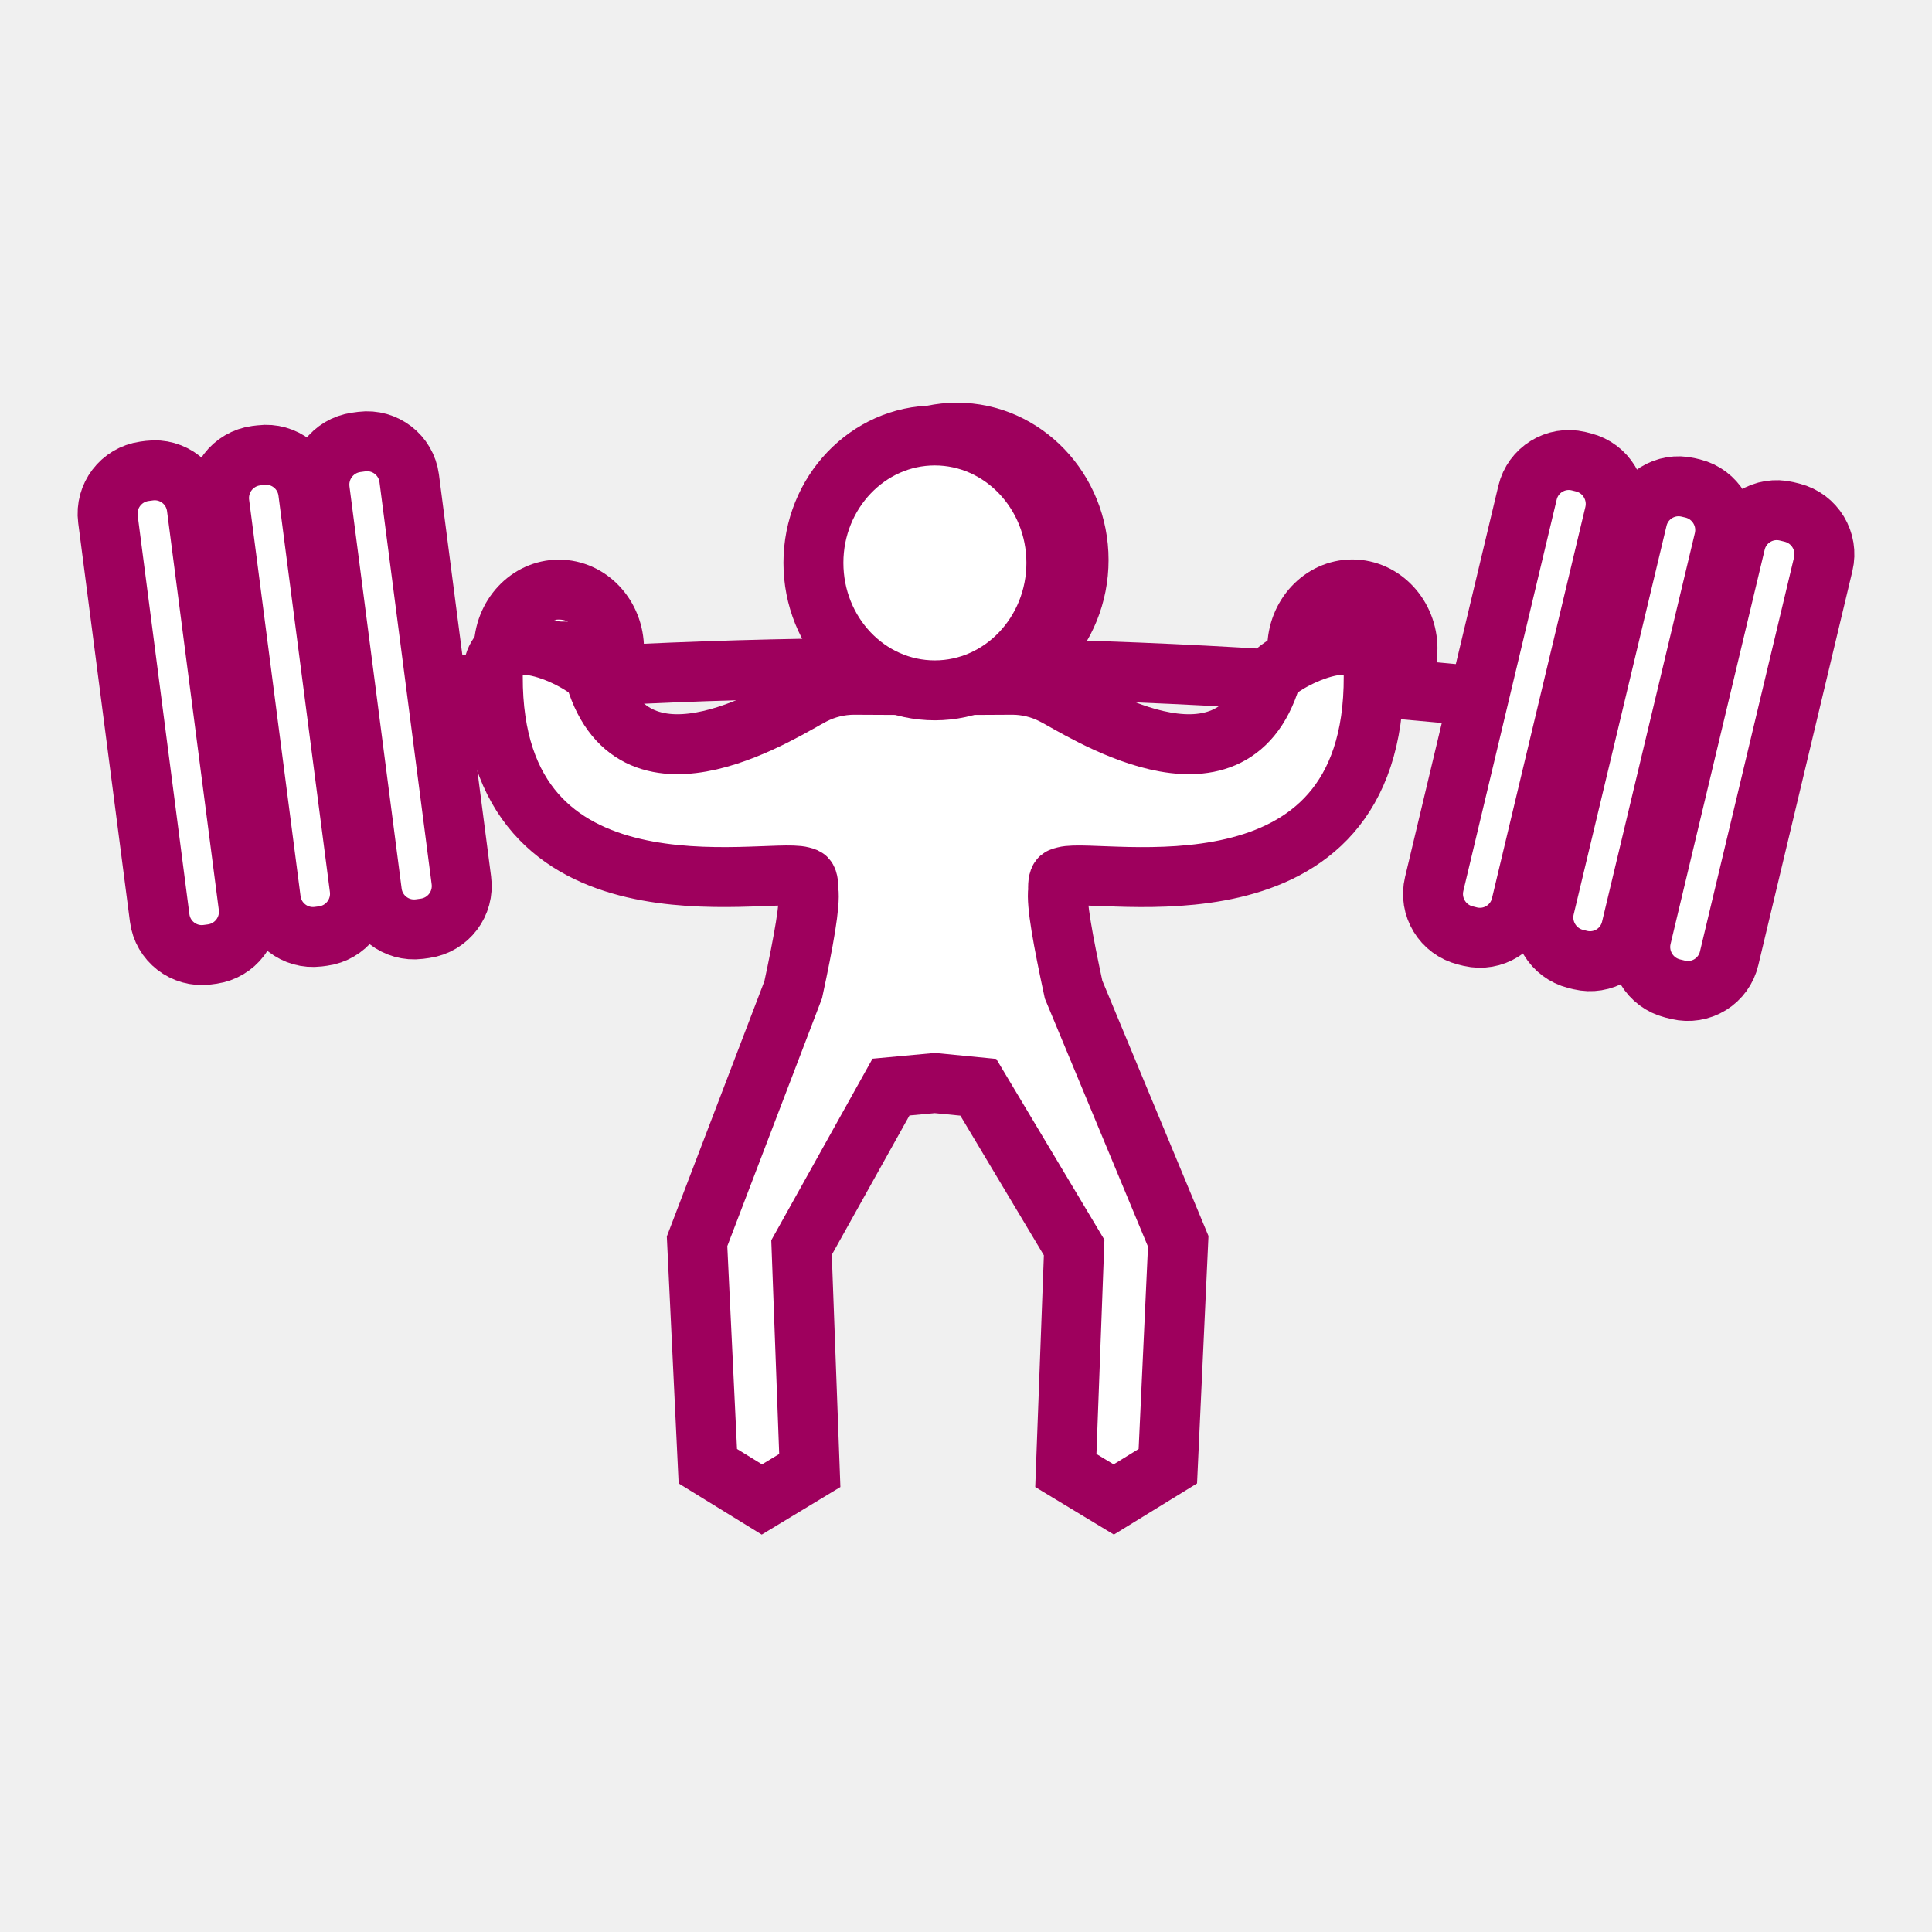
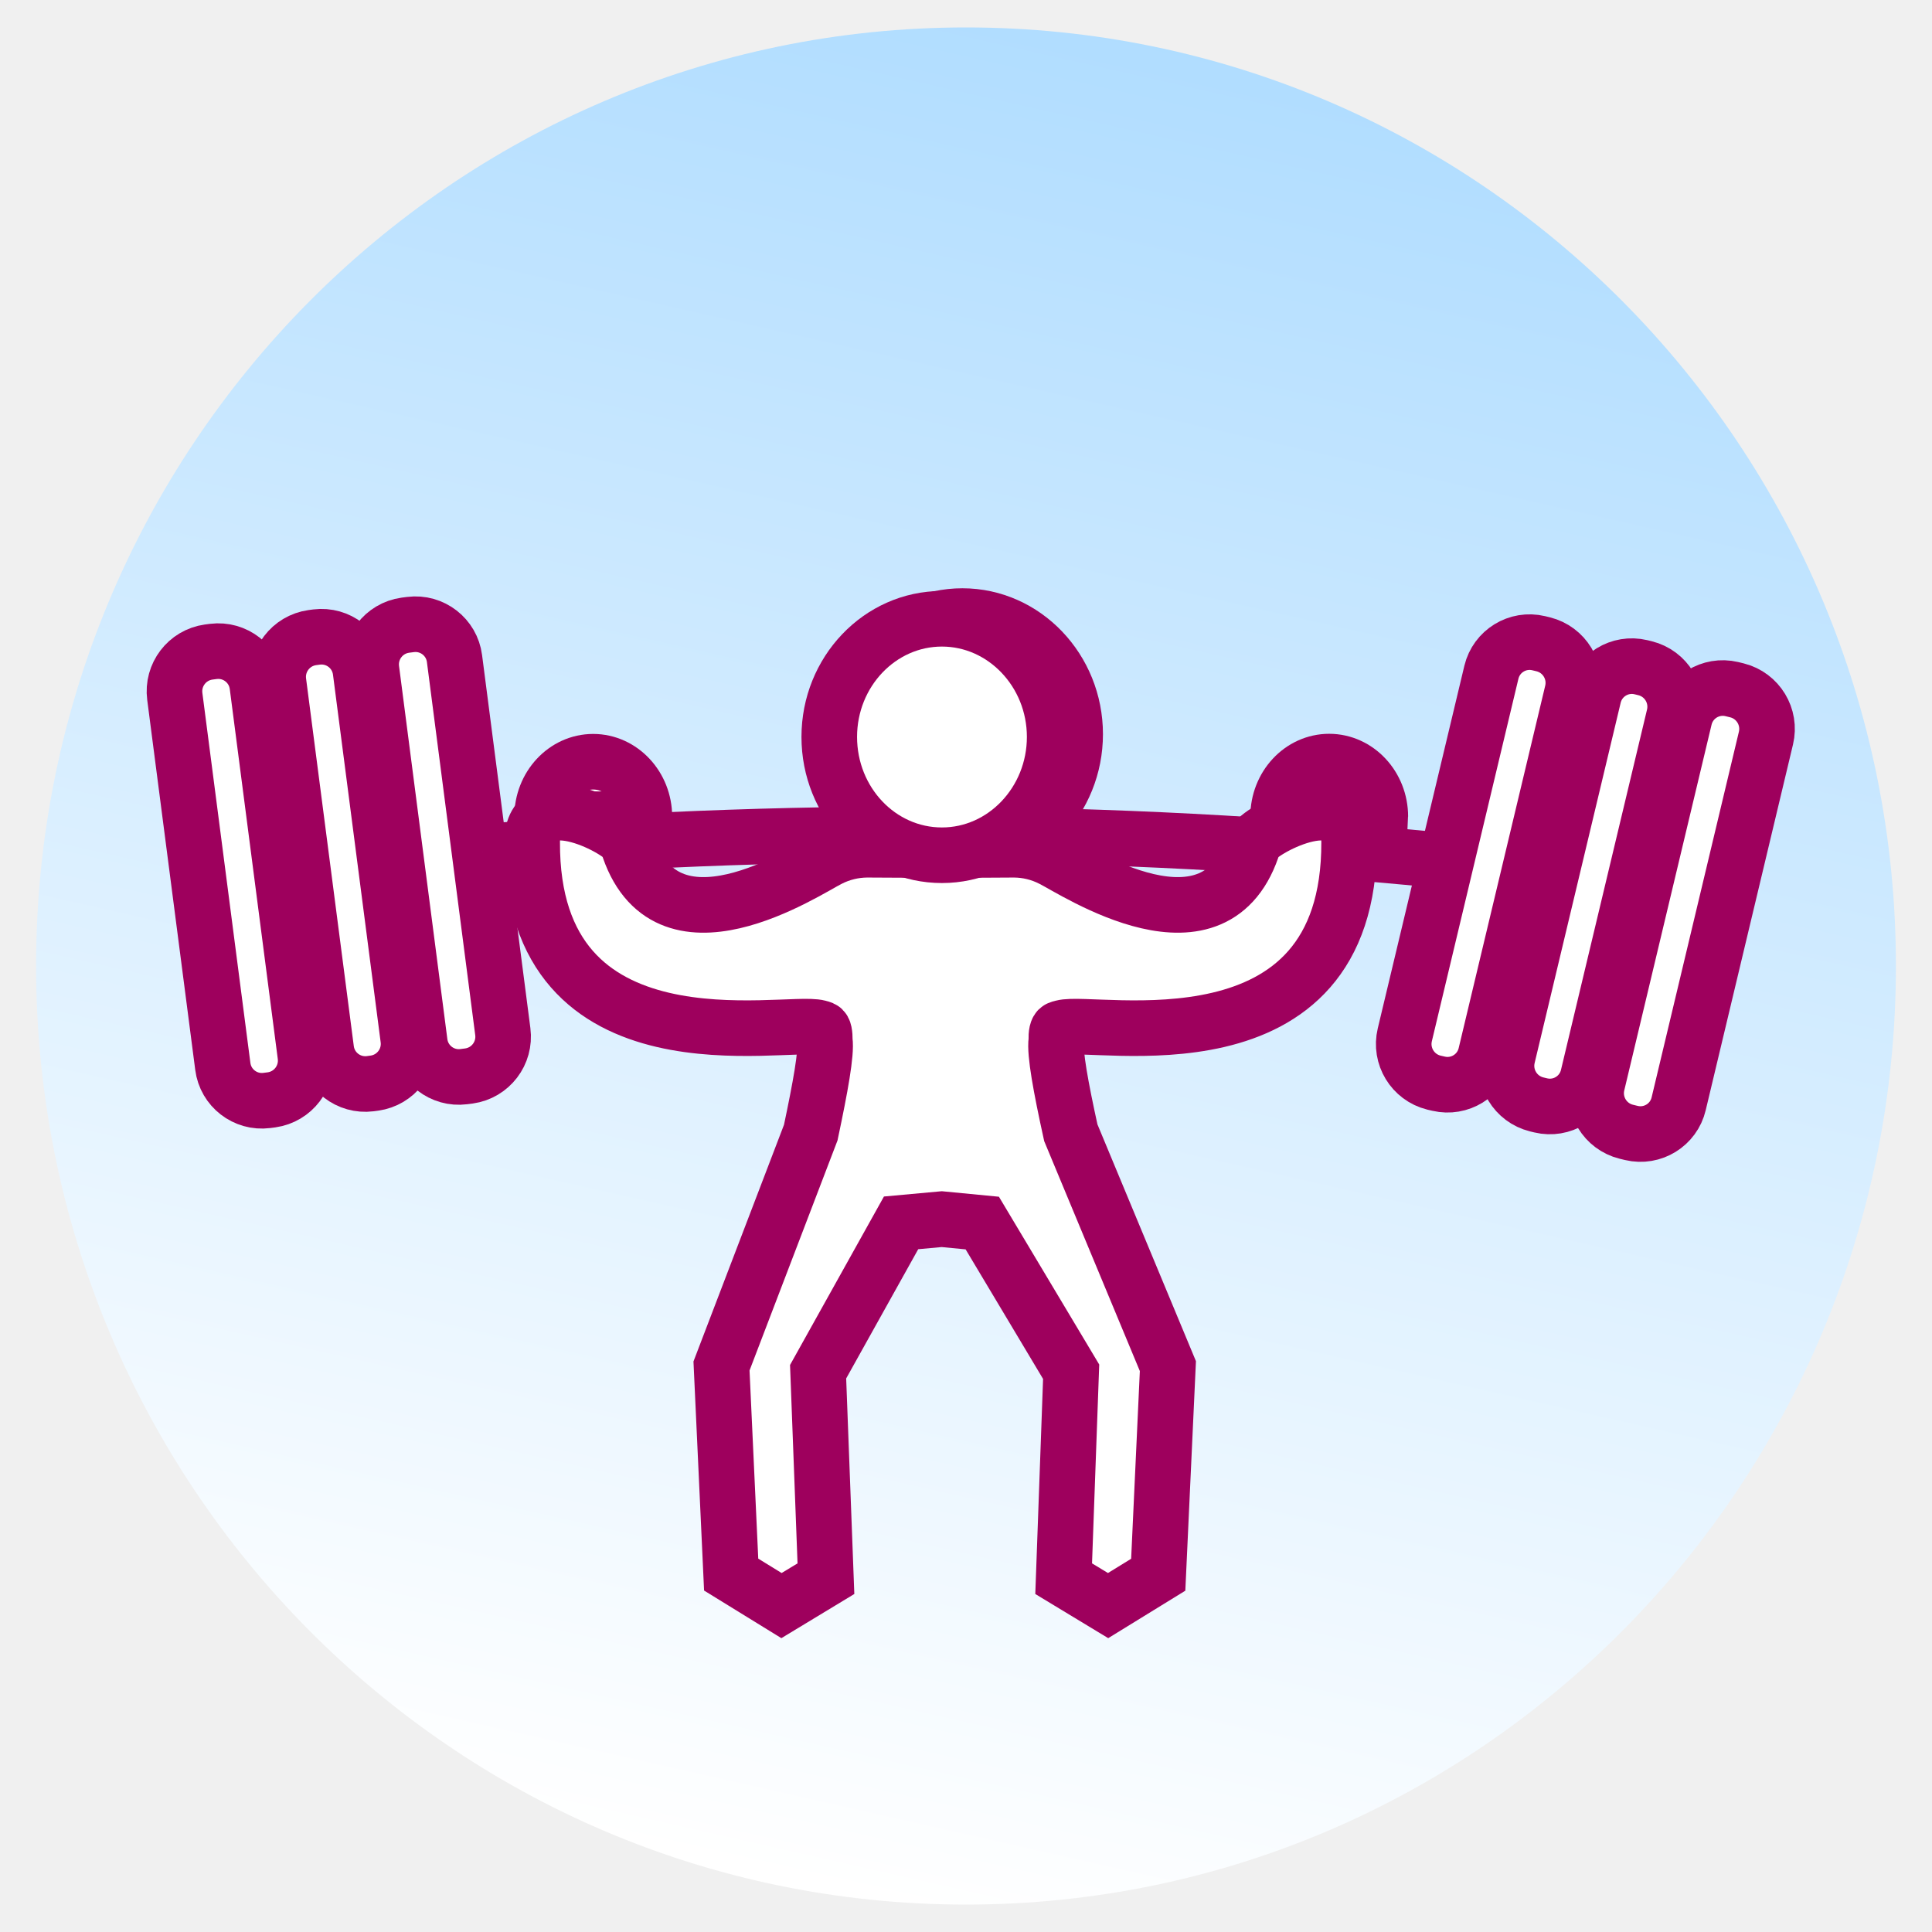
<svg xmlns="http://www.w3.org/2000/svg" id="Layer_1" data-name="Layer 1" viewBox="0 0 400 400">
  <defs>
-     <style>.cls-1{fill:#fff;stroke:#9e005d;stroke-miterlimit:10;stroke-width:12.41px;}</style>
+     <style>.cls-1{fill:url(#linear-gradient);}.cls-2{fill:#fff;stroke:#9e005d;stroke-miterlimit:10;stroke-width:11.51px;}</style>
+     <linearGradient id="linear-gradient" x1="157.57" y1="387.68" x2="255.14" y2="-43.9" gradientUnits="userSpaceOnUse">
+       <stop offset="0" stop-color="#fff" />
+       <stop offset="1" stop-color="#a5d8ff" />
+     </linearGradient>
  </defs>
-   <path class="cls-1" d="M88,192.2l-1.17.16A8.8,8.8,0,0,1,77,184.74L66.2,101.5a8.85,8.85,0,0,1,7.54-9.91l1.17-.16A8.8,8.8,0,0,1,84.72,99l10.8,83.25A8.85,8.85,0,0,1,88,192.2Z" />
-   <path class="cls-1" d="M91,142.17a1190.79,1190.79,0,0,1,220.21,2.54" />
-   <path class="cls-1" d="M347.44,204.93l-1.15-.28A8.86,8.86,0,0,1,339.84,194l19.48-81.62a8.77,8.77,0,0,1,10.56-6.52l1.15.28a8.87,8.87,0,0,1,6.45,10.66L358,198.41A8.76,8.76,0,0,1,347.44,204.93Z" />
-   <path class="cls-1" d="M327.17,198.77l-.94-.23a8.87,8.87,0,0,1-6.45-10.66L339,107.43a8.77,8.77,0,0,1,10.55-6.51l.94.22a8.87,8.87,0,0,1,6.45,10.66l-19.21,80.45A8.76,8.76,0,0,1,327.17,198.77Z" />
-   <path class="cls-1" d="M304.42,193.93l-1-.25A8.86,8.86,0,0,1,296.94,183l19.32-81a8.78,8.78,0,0,1,10.56-6.52l1,.25a8.88,8.88,0,0,1,6.45,10.66l-19.33,81A8.77,8.77,0,0,1,304.42,193.93Z" />
-   <path class="cls-1" d="M66.88,193.8l-1,.13a8.8,8.8,0,0,1-9.81-7.62l-10.64-82A8.84,8.84,0,0,1,53,94.35l1-.12a8.79,8.79,0,0,1,9.81,7.61l10.64,82A8.84,8.84,0,0,1,66.88,193.8Z" />
-   <path class="cls-1" d="M43.92,197.53l-1.05.14a8.79,8.79,0,0,1-9.81-7.61L22.35,107.49a8.85,8.85,0,0,1,7.54-9.91l1.05-.14a8.78,8.78,0,0,1,9.8,7.62l10.72,82.56A8.85,8.85,0,0,1,43.92,197.53Z" />
-   <path class="cls-1" d="M173,115.94c0-14.53,11.27-26.36,25.13-26.36s25.18,11.83,25.18,26.36S212,142.35,198.11,142.35,173,130.52,173,115.94Z" />
-   <path class="cls-1" d="M104.31,134.34c0-6.78,5.12-12.27,11.4-12.27s11.42,5.49,11.42,12.27c0,.2,0,.4,0,.61l-22.78-.13A3.85,3.85,0,0,1,104.31,134.34Z" />
-   <path class="cls-1" d="M268.58,134.31c0-6.78,5.13-12.28,11.4-12.28s11.43,5.5,11.43,12.28a4,4,0,0,1,0,.6l-22.77-.12A2.58,2.58,0,0,1,268.58,134.31Z" />
-   <path class="cls-1" d="M219.08,184.28c-.4,2.79,1,10.4,3.19,20.59L243.94,257l-2.15,46.56-11.2,6.89-9.92-6,1.72-46.16-19.84-33.18-9-.88-9.08.84-18.52,33.22,1.71,46.16-9.92,6-11.19-6.89L144.32,257l19.91-52.1v0c2.19-10.19,3.55-17.76,3.15-20.55,0-1.51-.16-2.43-.6-2.63a4.16,4.16,0,0,0-.75-.24c-7.33-2-64.21,11.15-64-41.46,0-13.43,20.43-2.43,21.23.24,8.24,27.36,40,6.09,45.05,3.58a18.69,18.69,0,0,1,8.48-2.07l16.41.08h1.12l15.29-.08a18.61,18.61,0,0,1,8.49,2.07c5.09,2.51,36.8,23.78,45.05-3.58.83-2.67,21.19-13.67,21.26-.24.2,52.61-56.67,39.47-64,41.46a4.31,4.31,0,0,0-.76.24C219.24,181.85,219,182.77,219.08,184.28Z" />
-   <path class="cls-1" d="M168.41,116.52c0-14.53,11.27-26.36,25.13-26.36s25.17,11.83,25.17,26.36-11.27,26.41-25.17,26.41S168.41,131.1,168.41,116.52Z" />
+   <ellipse class="cls-1" cx="200" cy="200" rx="192.53" ry="194.32" />
+   <path class="cls-2" d="M97.1,222.77l-1.09.14a8.15,8.15,0,0,1-9.1-7.06l-10-77.22a8.2,8.2,0,0,1,7-9.19L85,129.3a8.15,8.15,0,0,1,9.1,7.06l10,77.22A8.21,8.21,0,0,1,97.1,222.77Z" />
+   <path class="cls-2" d="M99.87,176.36a1105.17,1105.17,0,0,1,204.26,2.36" />
+   <path class="cls-2" d="M337.76,234.57l-1.07-.26a8.22,8.22,0,0,1-6-9.89l18.07-75.7a8.14,8.14,0,0,1,9.79-6.05l1.07.26a8.23,8.23,0,0,1,6,9.89l-18.07,75.71A8.13,8.13,0,0,1,337.76,234.57Z" />
+   <path class="cls-2" d="M319,228.86l-.87-.21a8.23,8.23,0,0,1-6-9.89l17.82-74.62a8.13,8.13,0,0,1,9.79-6l.86.21a8.22,8.22,0,0,1,6,9.88l-17.82,74.62A8.12,8.12,0,0,1,319,228.86Z" />
+   <path class="cls-2" d="M297.85,224.37l-1-.23a8.23,8.23,0,0,1-6-9.89l17.93-75.08a8.13,8.13,0,0,1,9.79-6l.95.23a8.23,8.23,0,0,1,6,9.89l-17.93,75.09A8.13,8.13,0,0,1,297.85,224.37Z" />
+   <path class="cls-2" d="M77.52,224.25l-.88.12a8.16,8.16,0,0,1-9.1-7.06L57.66,141.2a8.21,8.21,0,0,1,7-9.19l.89-.12a8.16,8.16,0,0,1,9.1,7.06l9.87,76.11A8.2,8.2,0,0,1,77.52,224.25Z" />
+   <path class="cls-2" d="M56.23,227.71l-1,.13a8.15,8.15,0,0,1-9.1-7.06l-9.94-76.59a8.21,8.21,0,0,1,7-9.19l1-.13a8.16,8.16,0,0,1,9.09,7.06l9.94,76.59A8.21,8.21,0,0,1,56.23,227.71Z" />
+   <path class="cls-2" d="M175.94,152c0-13.48,10.45-24.45,23.31-24.45s23.35,11,23.35,24.45-10.46,24.5-23.35,24.5S175.94,165.56,175.94,152Z" />
+   <path class="cls-2" d="M112.24,169.1c0-6.29,4.75-11.39,10.57-11.39s10.6,5.1,10.6,11.39a5.24,5.24,0,0,1,0,.56l-21.12-.12A2.17,2.17,0,0,1,112.24,169.1Z" />
+   <path class="cls-2" d="M264.62,169.07c0-6.29,4.75-11.39,10.57-11.39s10.59,5.1,10.59,11.39a5.24,5.24,0,0,1,0,.56l-21.12-.12A3.24,3.24,0,0,1,264.62,169.07Z" />
+   <path class="cls-2" d="M218.7,215.42c-.37,2.58.92,9.64,3,19.1l20.1,48.32-2,43.19-10.38,6.39-9.2-5.57L221.77,284l-18.4-30.78-8.39-.81-8.42.77L169.38,284,171,326.85l-9.2,5.57L151.38,326l-2-43.19,18.48-48.32v0c2-9.46,3.28-16.48,2.91-19.06,0-1.41-.14-2.26-.55-2.44a4.2,4.2,0,0,0-.7-.22c-6.8-1.85-59.56,10.34-59.34-38.46,0-12.45,19-2.26,19.7.22,7.64,25.38,37.09,5.65,41.78,3.32a17.54,17.54,0,0,1,7.87-1.92l15.22.08h1l14.18-.08a17.39,17.39,0,0,1,7.87,1.92c4.73,2.33,34.14,22.06,41.79-3.32.77-2.48,19.65-12.67,19.73-.22.18,48.8-52.58,36.61-59.37,38.46a4.07,4.07,0,0,0-.71.22C218.85,213.16,218.66,214,218.7,215.42Z" />
+   <path class="cls-2" d="M171.69,152.57c0-13.48,10.46-24.46,23.32-24.46s23.35,11,23.35,24.46-10.46,24.5-23.35,24.5S171.69,166.09,171.69,152.57Z" />
</svg>
